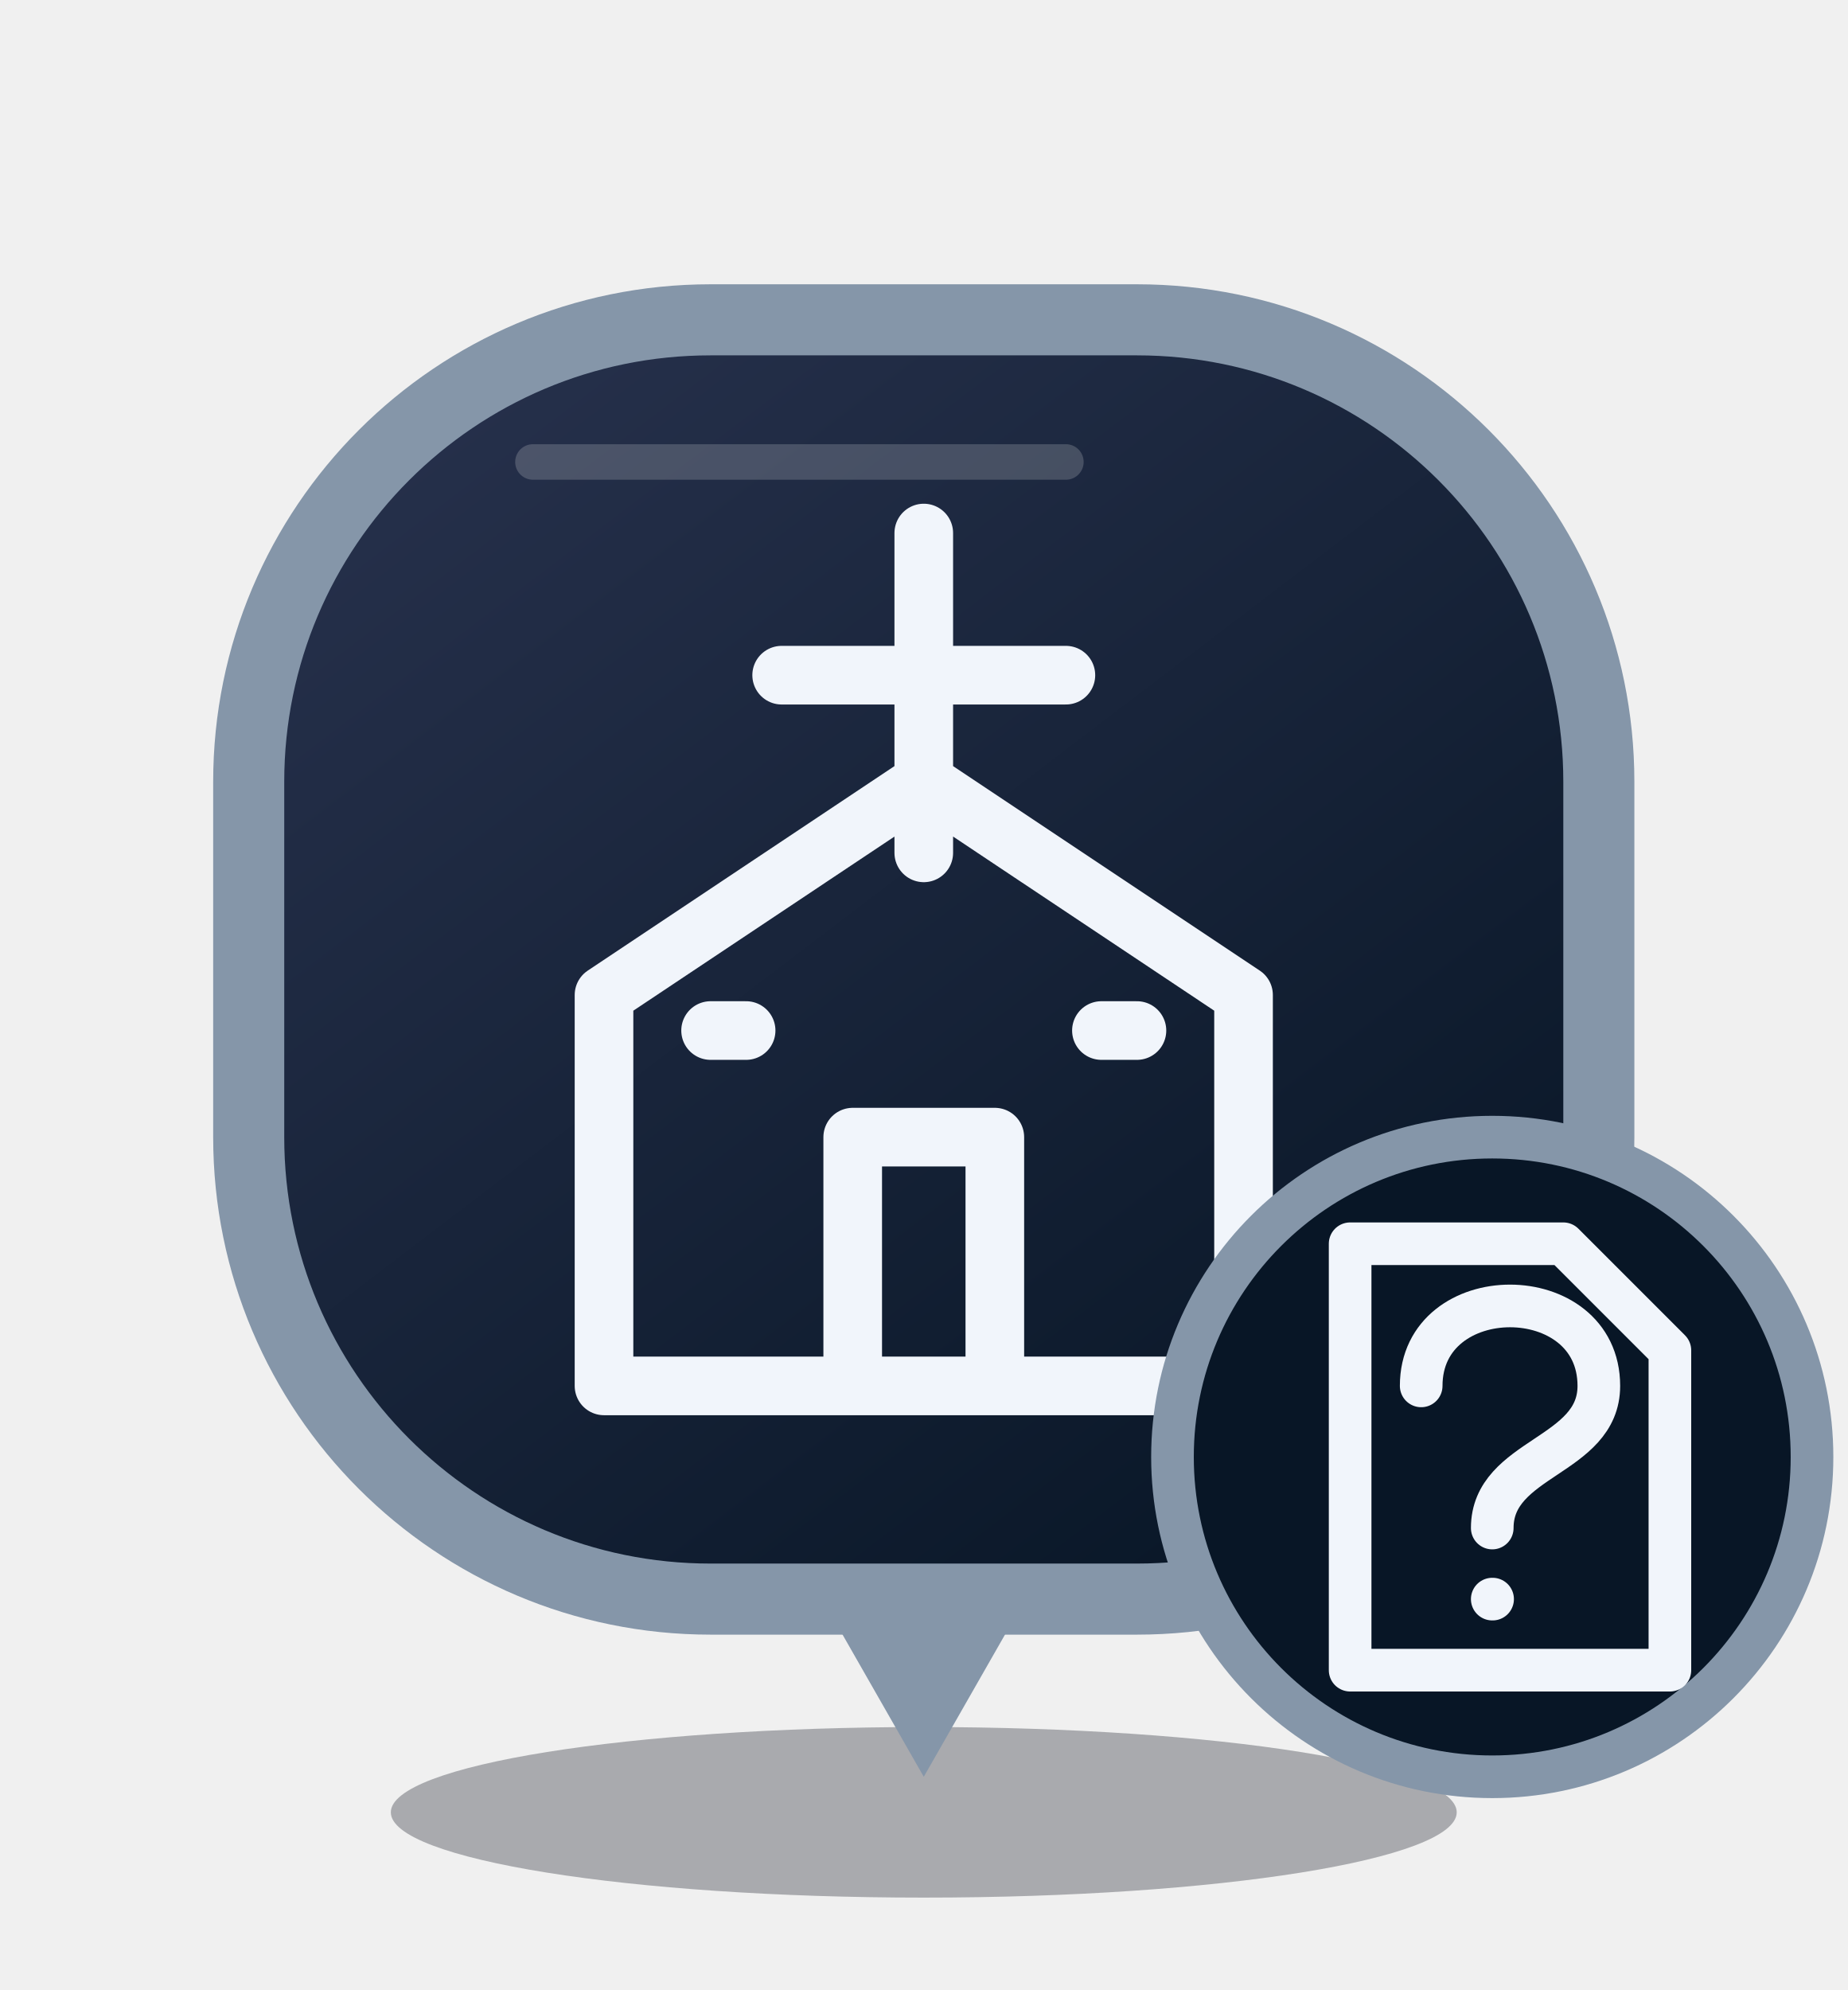
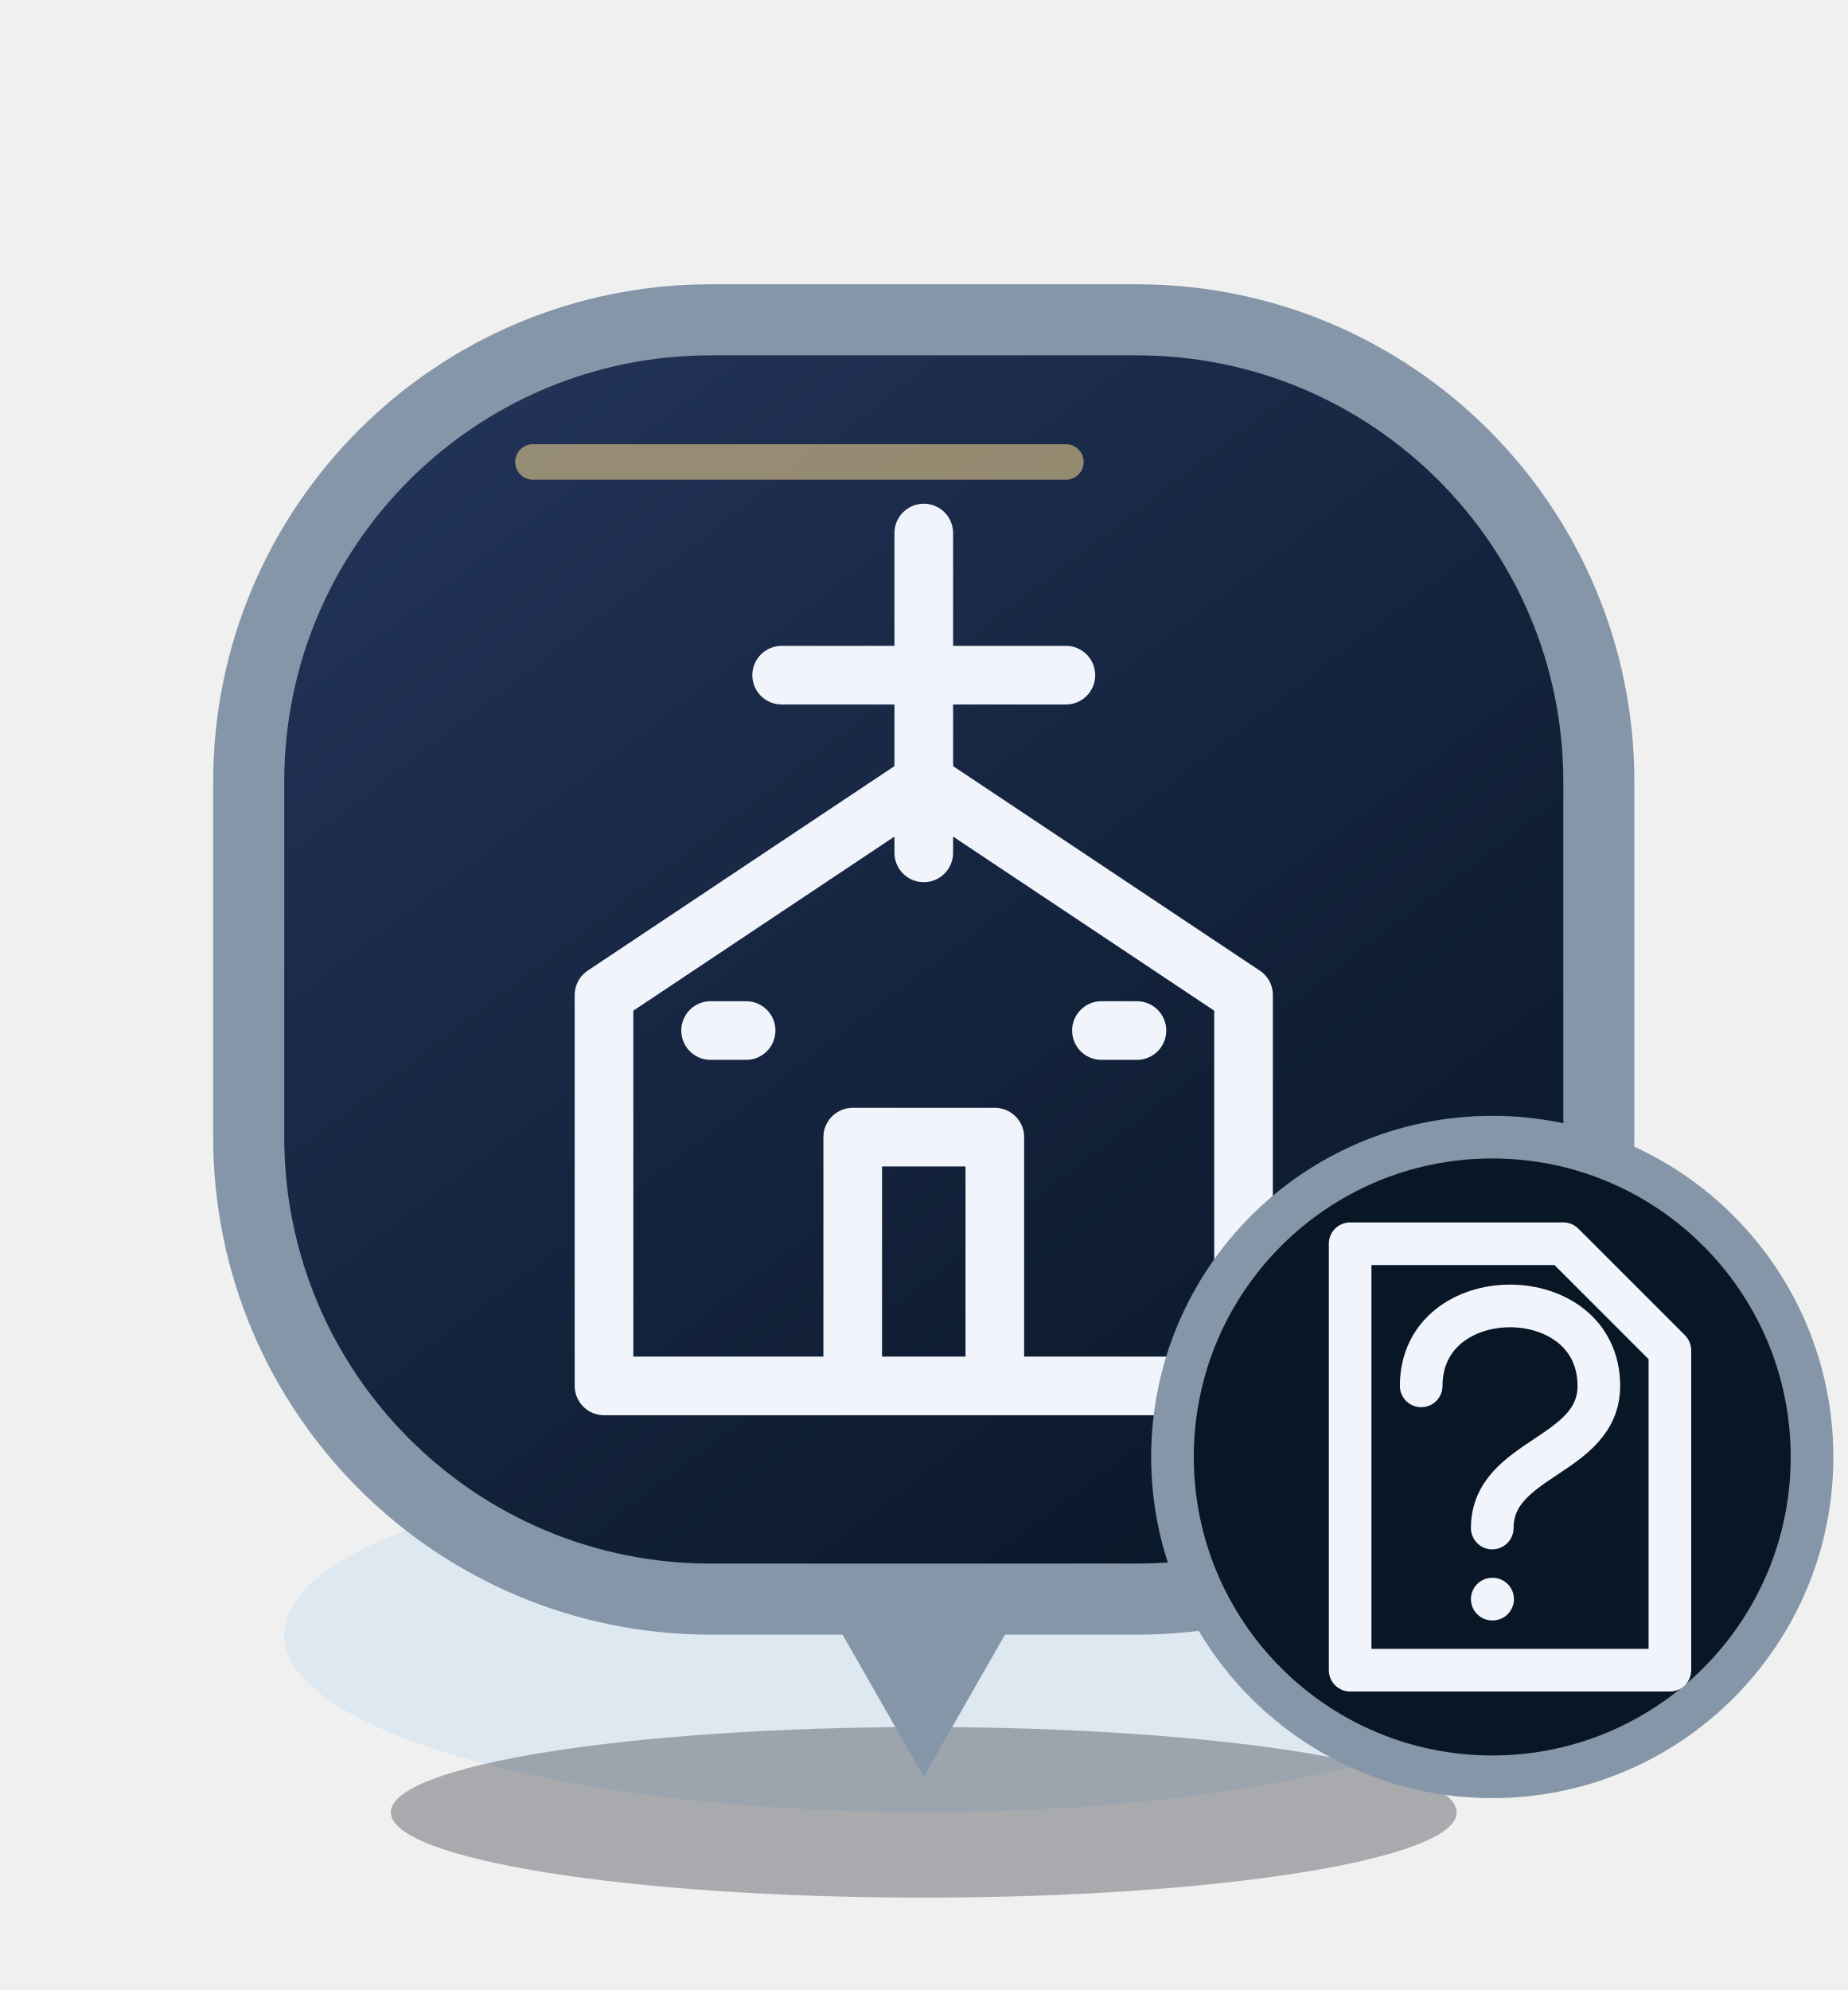
<svg xmlns="http://www.w3.org/2000/svg" width="156" height="168" viewBox="0 0 52 56">
  <defs>
    <linearGradient id="bg" x2=".8" y2="1">
-       <stop stop-color="#29334F" />
+       <stop stop-color="#24365D" />
      <stop offset="1" stop-color="#081626" />
    </linearGradient>
  </defs>
+   <ellipse cx="26" cy="46" rx="18" ry="5" fill="#4FA8EC" opacity=".12" />
  <ellipse cx="26" cy="51" rx="15" ry="2.4" fill="#020814" opacity=".3" />
  <path d="m22 43 4 7 4-7" fill="#8596A9" />
  <rect x="7" y="9" width="38" height="36" rx="13" fill="url(#bg)" stroke="#8596A9" stroke-width="2" />
-   <path d="M15 13h15" stroke="white" opacity=".18" stroke-linecap="round" />
+   <path d="M15 13h15" stroke="#E6CA8B" opacity=".6" stroke-linecap="round" />
  <g fill="none" stroke="#F1F5FB" stroke-width="1.65" stroke-linecap="round" stroke-linejoin="round">
    <path d="M26 15v9m-4-5h8M17 39V28l9-6 9 6v11zM24 39v-7h4v7M20 29h1m10 0h1" />
  </g>
  <g fill="none" stroke="#F1F5FB" stroke-width="1.2" stroke-linecap="round" stroke-linejoin="round">
    <circle cx="42" cy="41" r="9" fill="#081626" stroke="#8596A9" />
    <path d="M38 35h6l3 3v9h-9z" />
    <path d="M40 39c0-3 5-3 5 0 0 2-3 2-3 4m0 2h.01" />
  </g>
</svg>
